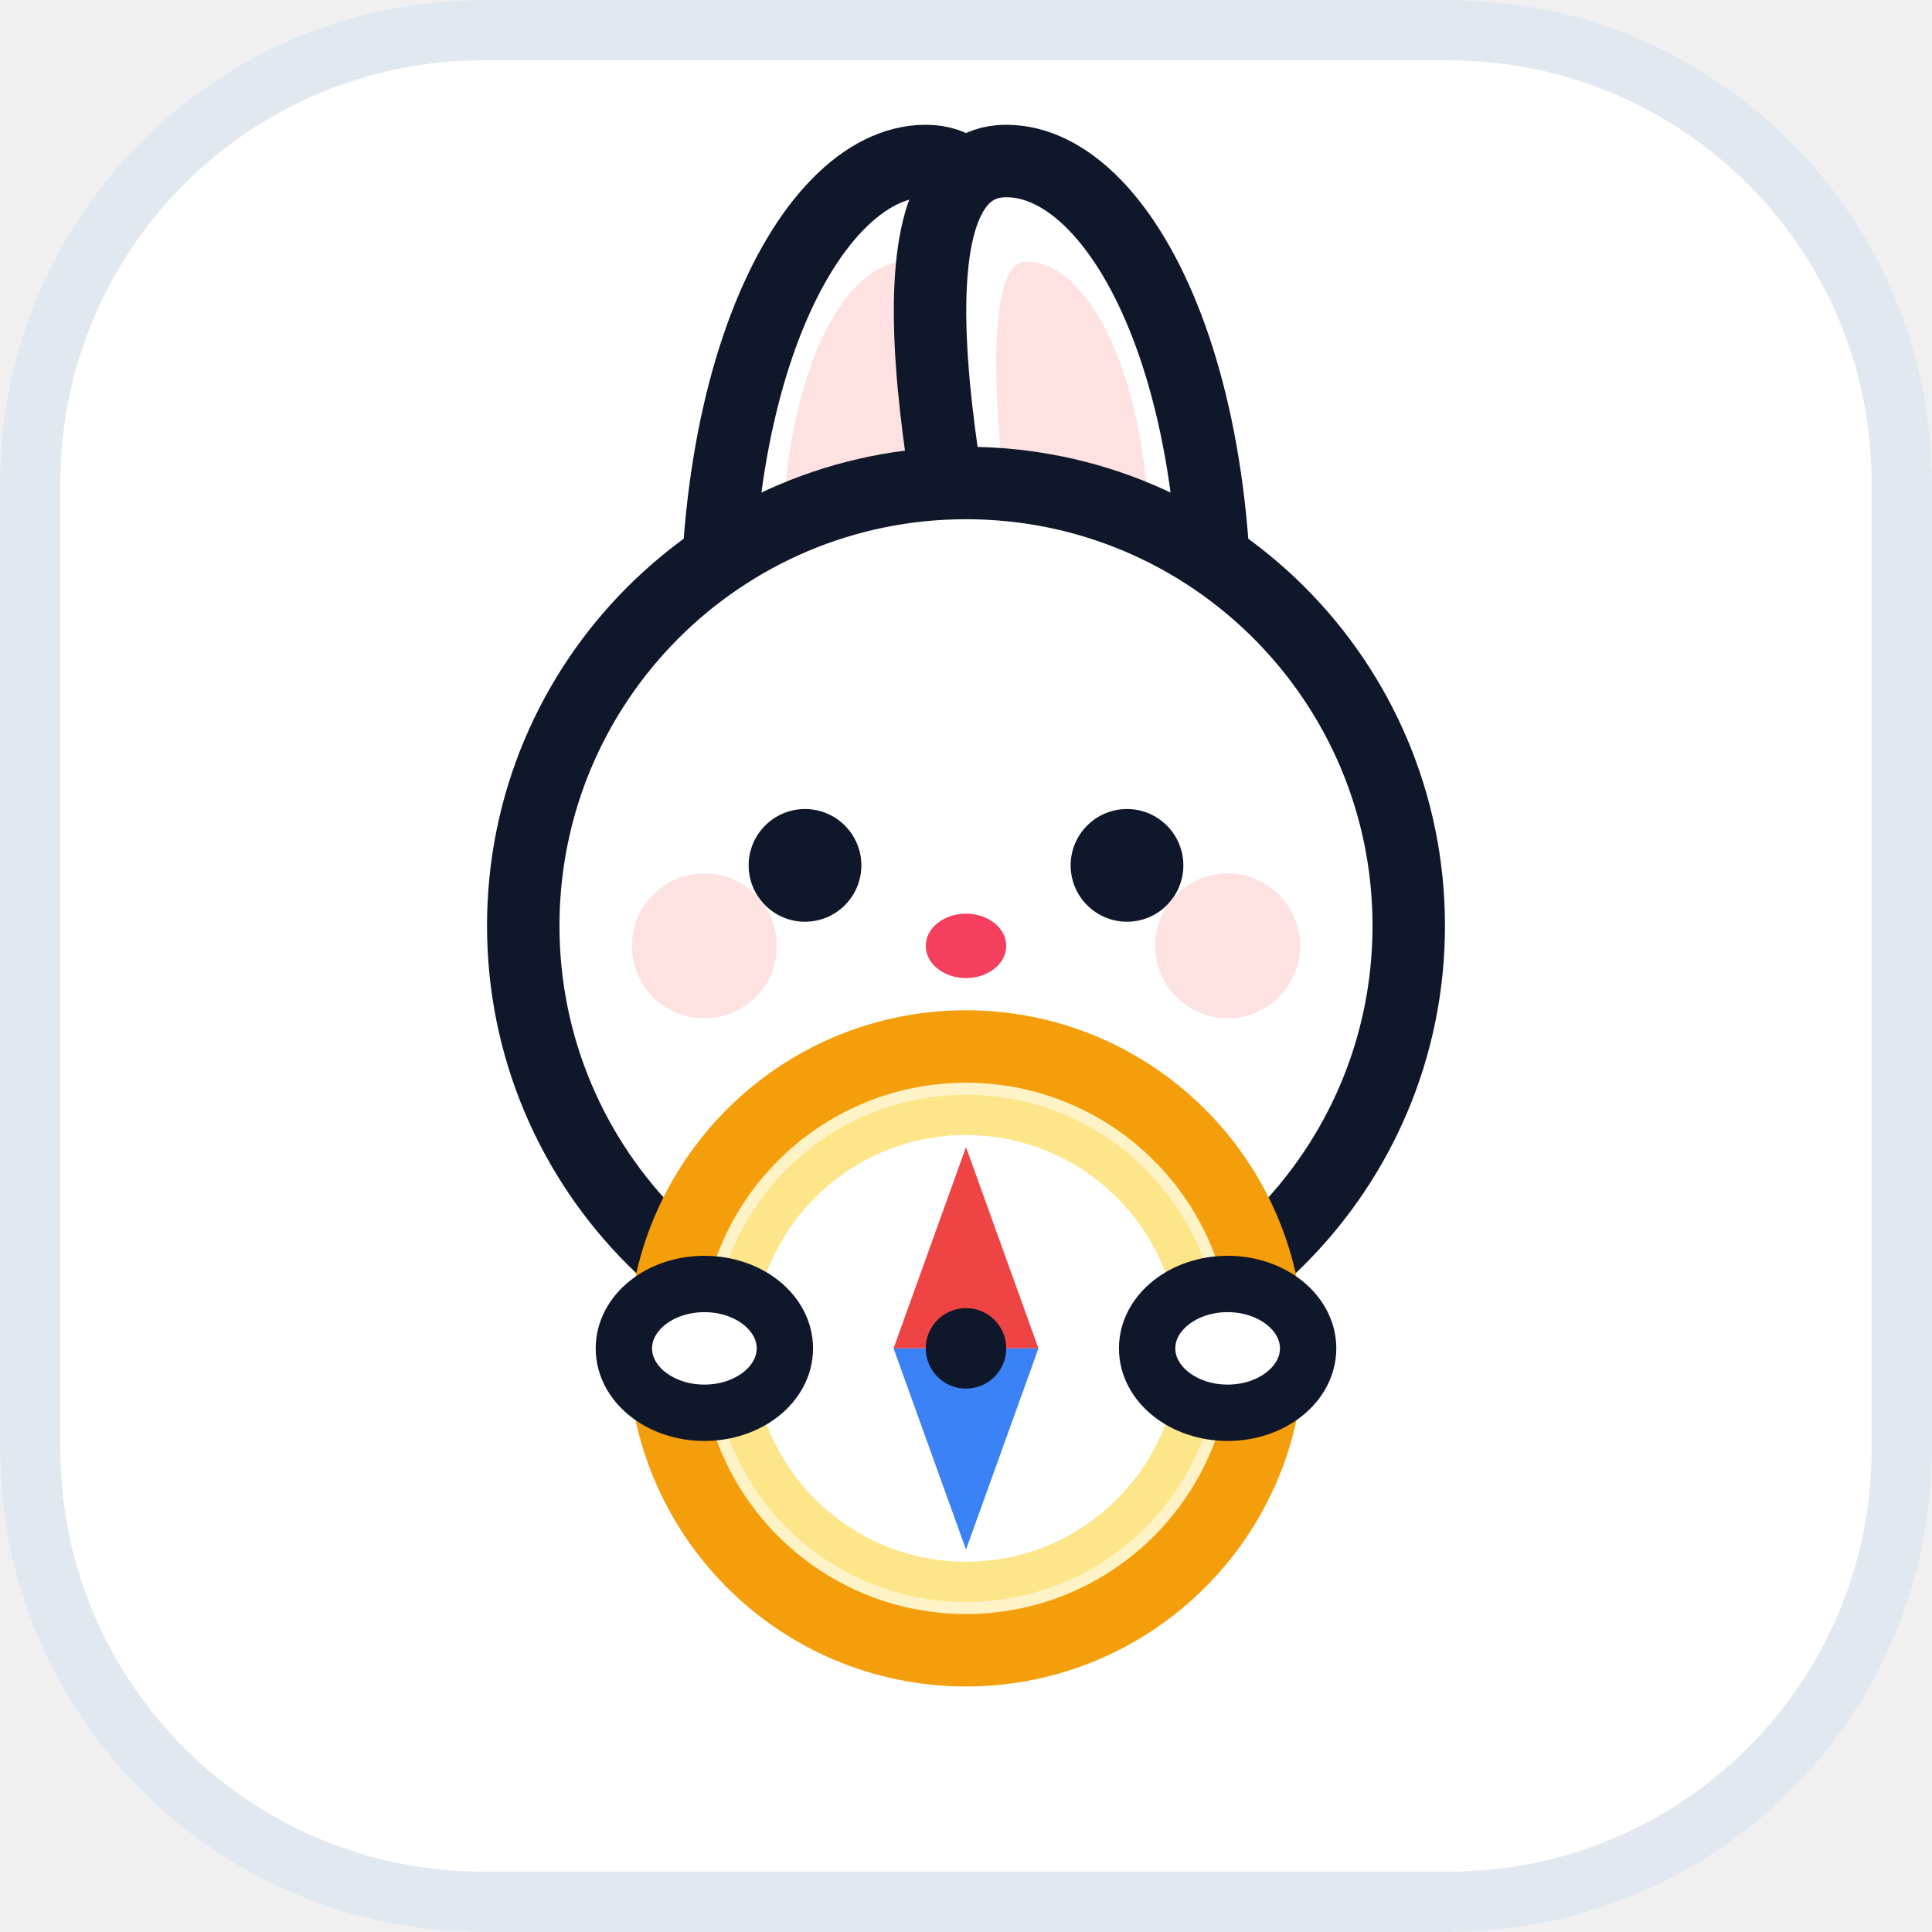
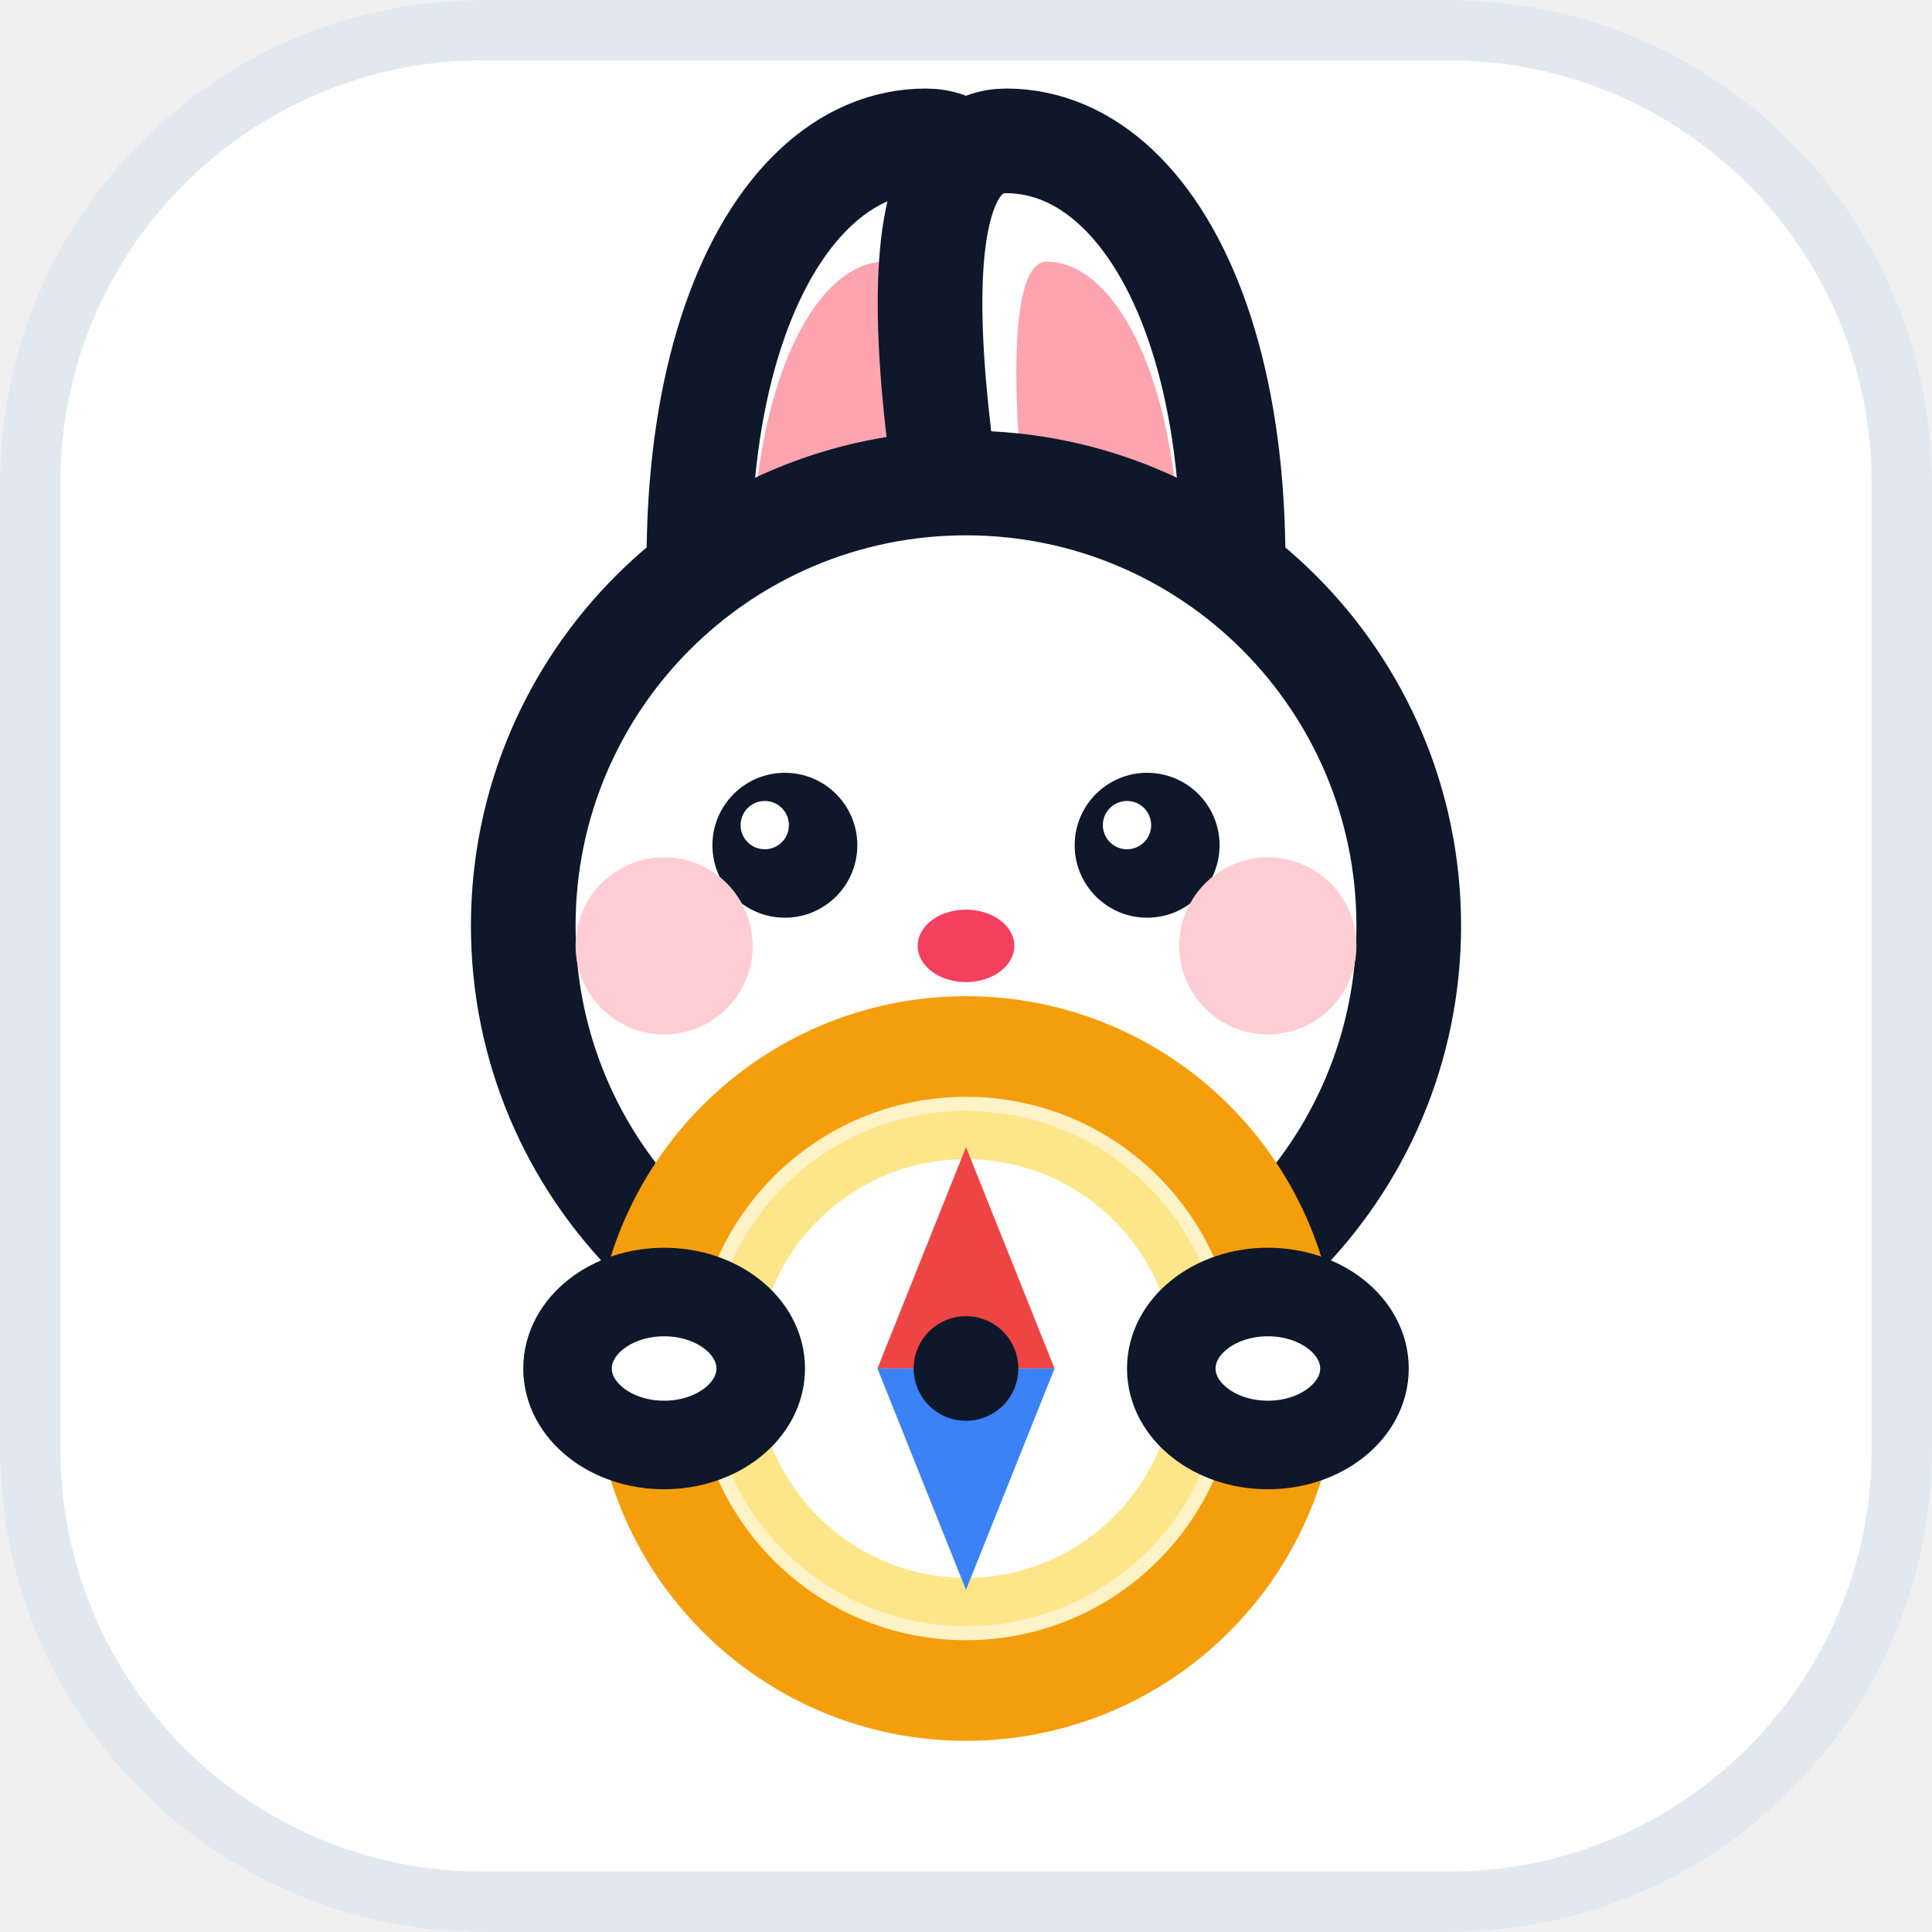
<svg xmlns="http://www.w3.org/2000/svg" viewBox="0 0 48 48" fill="none">
  <rect width="48" height="48" rx="12" fill="#FFFFFF" />
  <rect x="0.75" y="0.75" width="46.5" height="46.5" rx="11.25" stroke="#E2E8F0" stroke-width="1.5" />
-   <path d="M18 19C17 10 20 4 23 4C26 4 25 11 23 19" fill="#FFFFFF" stroke="#0F172A" stroke-width="1.8" stroke-linejoin="round" />
-   <path d="M19.5 16C19 10 20.8 6.5 22.5 6.5C23.5 6.5 23.5 10 22.5 16" fill="#FEE2E2" />
-   <path d="M30 19C31 10 28 4 25 4C22 4 23 11 25 19" fill="#FFFFFF" stroke="#0F172A" stroke-width="1.8" stroke-linejoin="round" />
-   <path d="M28.5 16C29 10 27.2 6.5 25.5 6.5C24.5 6.5 24.5 10 25.5 16" fill="#FEE2E2" />
-   <circle cx="24" cy="23" r="11" fill="#FFFFFF" stroke="#0F172A" stroke-width="1.8" />
-   <circle cx="20" cy="21.5" r="1.4" fill="#0F172A" />
-   <circle cx="28" cy="21.5" r="1.4" fill="#0F172A" />
-   <ellipse cx="24" cy="23.5" rx="1" ry="0.8" fill="#F43F5E" />
-   <circle cx="17.5" cy="23.5" r="1.8" fill="#FEE2E2" />
-   <circle cx="30.5" cy="23.5" r="1.8" fill="#FEE2E2" />
-   <circle cx="24" cy="33.5" r="7.5" fill="#FEF3C7" stroke="#F59E0B" stroke-width="1.8" />
-   <circle cx="24" cy="33.5" r="5.8" fill="#FFFFFF" stroke="#FDE68A" stroke-width="1" />
-   <g class="compass-needle" style="transform-origin: 24px 33.5px;">
-     <polygon points="24,28.5 25.8,33.5 22.2,33.5" fill="#EF4444" />
-     <polygon points="24,38.5 25.8,33.5 22.2,33.5" fill="#3B82F6" />
-     <circle cx="24" cy="33.5" r="1" fill="#0F172A" />
+   <path d="M18 20C16 10 19 3.5 23 3.5C26 3.5 25 11 23 20" fill="#FFFFFF" stroke="#0F172A" stroke-width="2.6" stroke-linecap="round" stroke-linejoin="round" />
+   <path d="M18.8 16.5C18.2 10.5 20 6.5 22 6.5C23 6.5 23 10.5 22 16.5" fill="#FDA4AF" />
+   <path d="M30 20C32 10 29 3.5 25 3.5C22 3.5 23 11 25 20" fill="#FFFFFF" stroke="#0F172A" stroke-width="2.6" stroke-linecap="round" stroke-linejoin="round" />
+   <path d="M29.2 16.5C29.8 10.5 28 6.5 26 6.5C25 6.5 25 10.5 26 16.5" fill="#FDA4AF" />
+   <circle cx="24" cy="23" r="11" fill="#FFFFFF" stroke="#0F172A" stroke-width="2.6" />
+   <circle cx="19.5" cy="21" r="1.8" fill="#0F172A" />
+   <circle cx="28.5" cy="21" r="1.8" fill="#0F172A" />
+   <circle cx="19" cy="20.5" r="0.6" fill="#FFFFFF" />
+   <circle cx="28" cy="20.5" r="0.6" fill="#FFFFFF" />
+   <ellipse cx="24" cy="23.5" rx="1.2" ry="0.9" fill="#F43F5E" />
+   <circle cx="16.5" cy="23.5" r="2.2" fill="#FECDD3" />
+   <circle cx="31.5" cy="23.5" r="2.2" fill="#FECDD3" />
+   <circle cx="24" cy="34" r="8" fill="#FEF3C7" stroke="#F59E0B" stroke-width="2.5" />
+   <circle cx="24" cy="34" r="5.8" fill="#FFFFFF" stroke="#FDE68A" stroke-width="1.2" />
+   <g class="compass-needle" style="transform-origin: 24px 34px;">
+     <polygon points="24,28.5 26.2,34 21.8,34" fill="#EF4444" />
+     <polygon points="24,39.5 26.2,34 21.8,34" fill="#3B82F6" />
+     <circle cx="24" cy="34" r="1.3" fill="#0F172A" />
  </g>
-   <ellipse cx="17.5" cy="33.5" rx="2" ry="1.6" fill="#FFFFFF" stroke="#0F172A" stroke-width="1.4" />
-   <ellipse cx="30.5" cy="33.5" rx="2" ry="1.6" fill="#FFFFFF" stroke="#0F172A" stroke-width="1.4" />
+   <ellipse cx="16.5" cy="34" rx="2.4" ry="1.9" fill="#FFFFFF" stroke="#0F172A" stroke-width="2.2" />
+   <ellipse cx="31.5" cy="34" rx="2.4" ry="1.9" fill="#FFFFFF" stroke="#0F172A" stroke-width="2.2" />
  <style>
    @keyframes needleWobble {
      0% { transform: rotate(0deg); }
      30% { transform: rotate(35deg); }
      60% { transform: rotate(-25deg); }
      80% { transform: rotate(15deg); }
      100% { transform: rotate(0deg); }
    }
    .compass-needle {
      transform-box: fill-box;
      transform-origin: center;
      animation: needleWobble 4s ease-in-out infinite alternate;
    }
  </style>
</svg>
